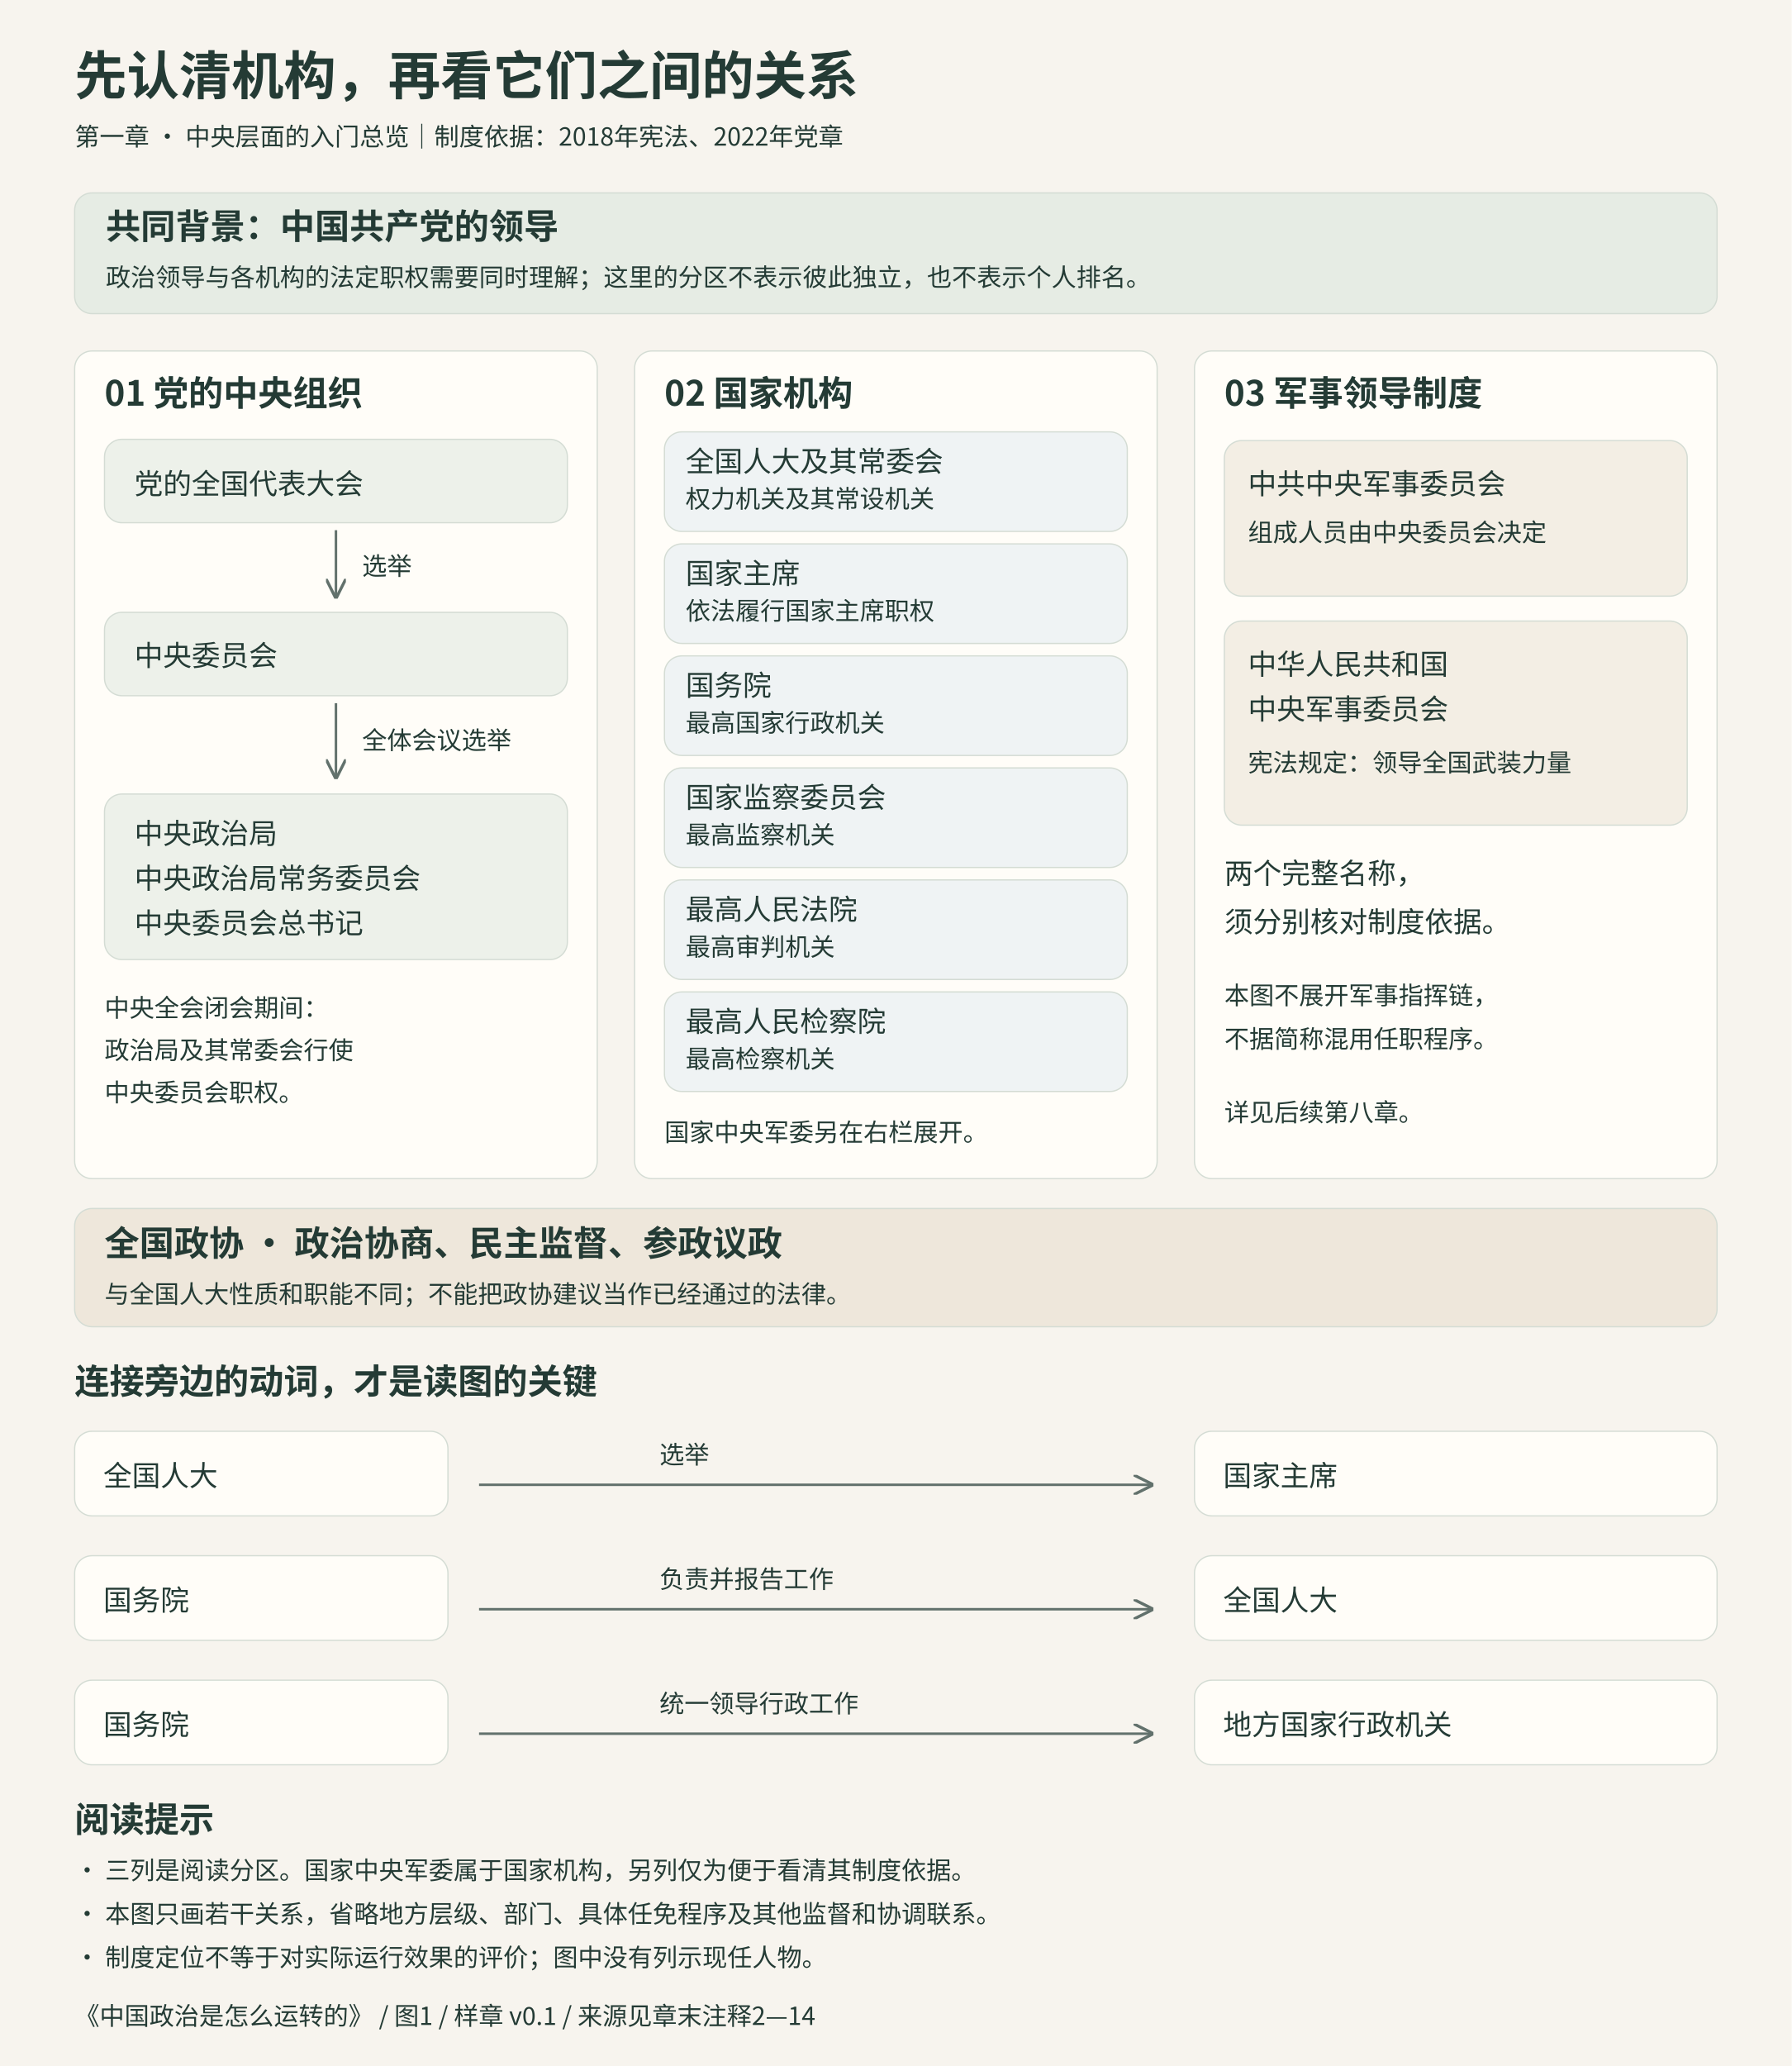
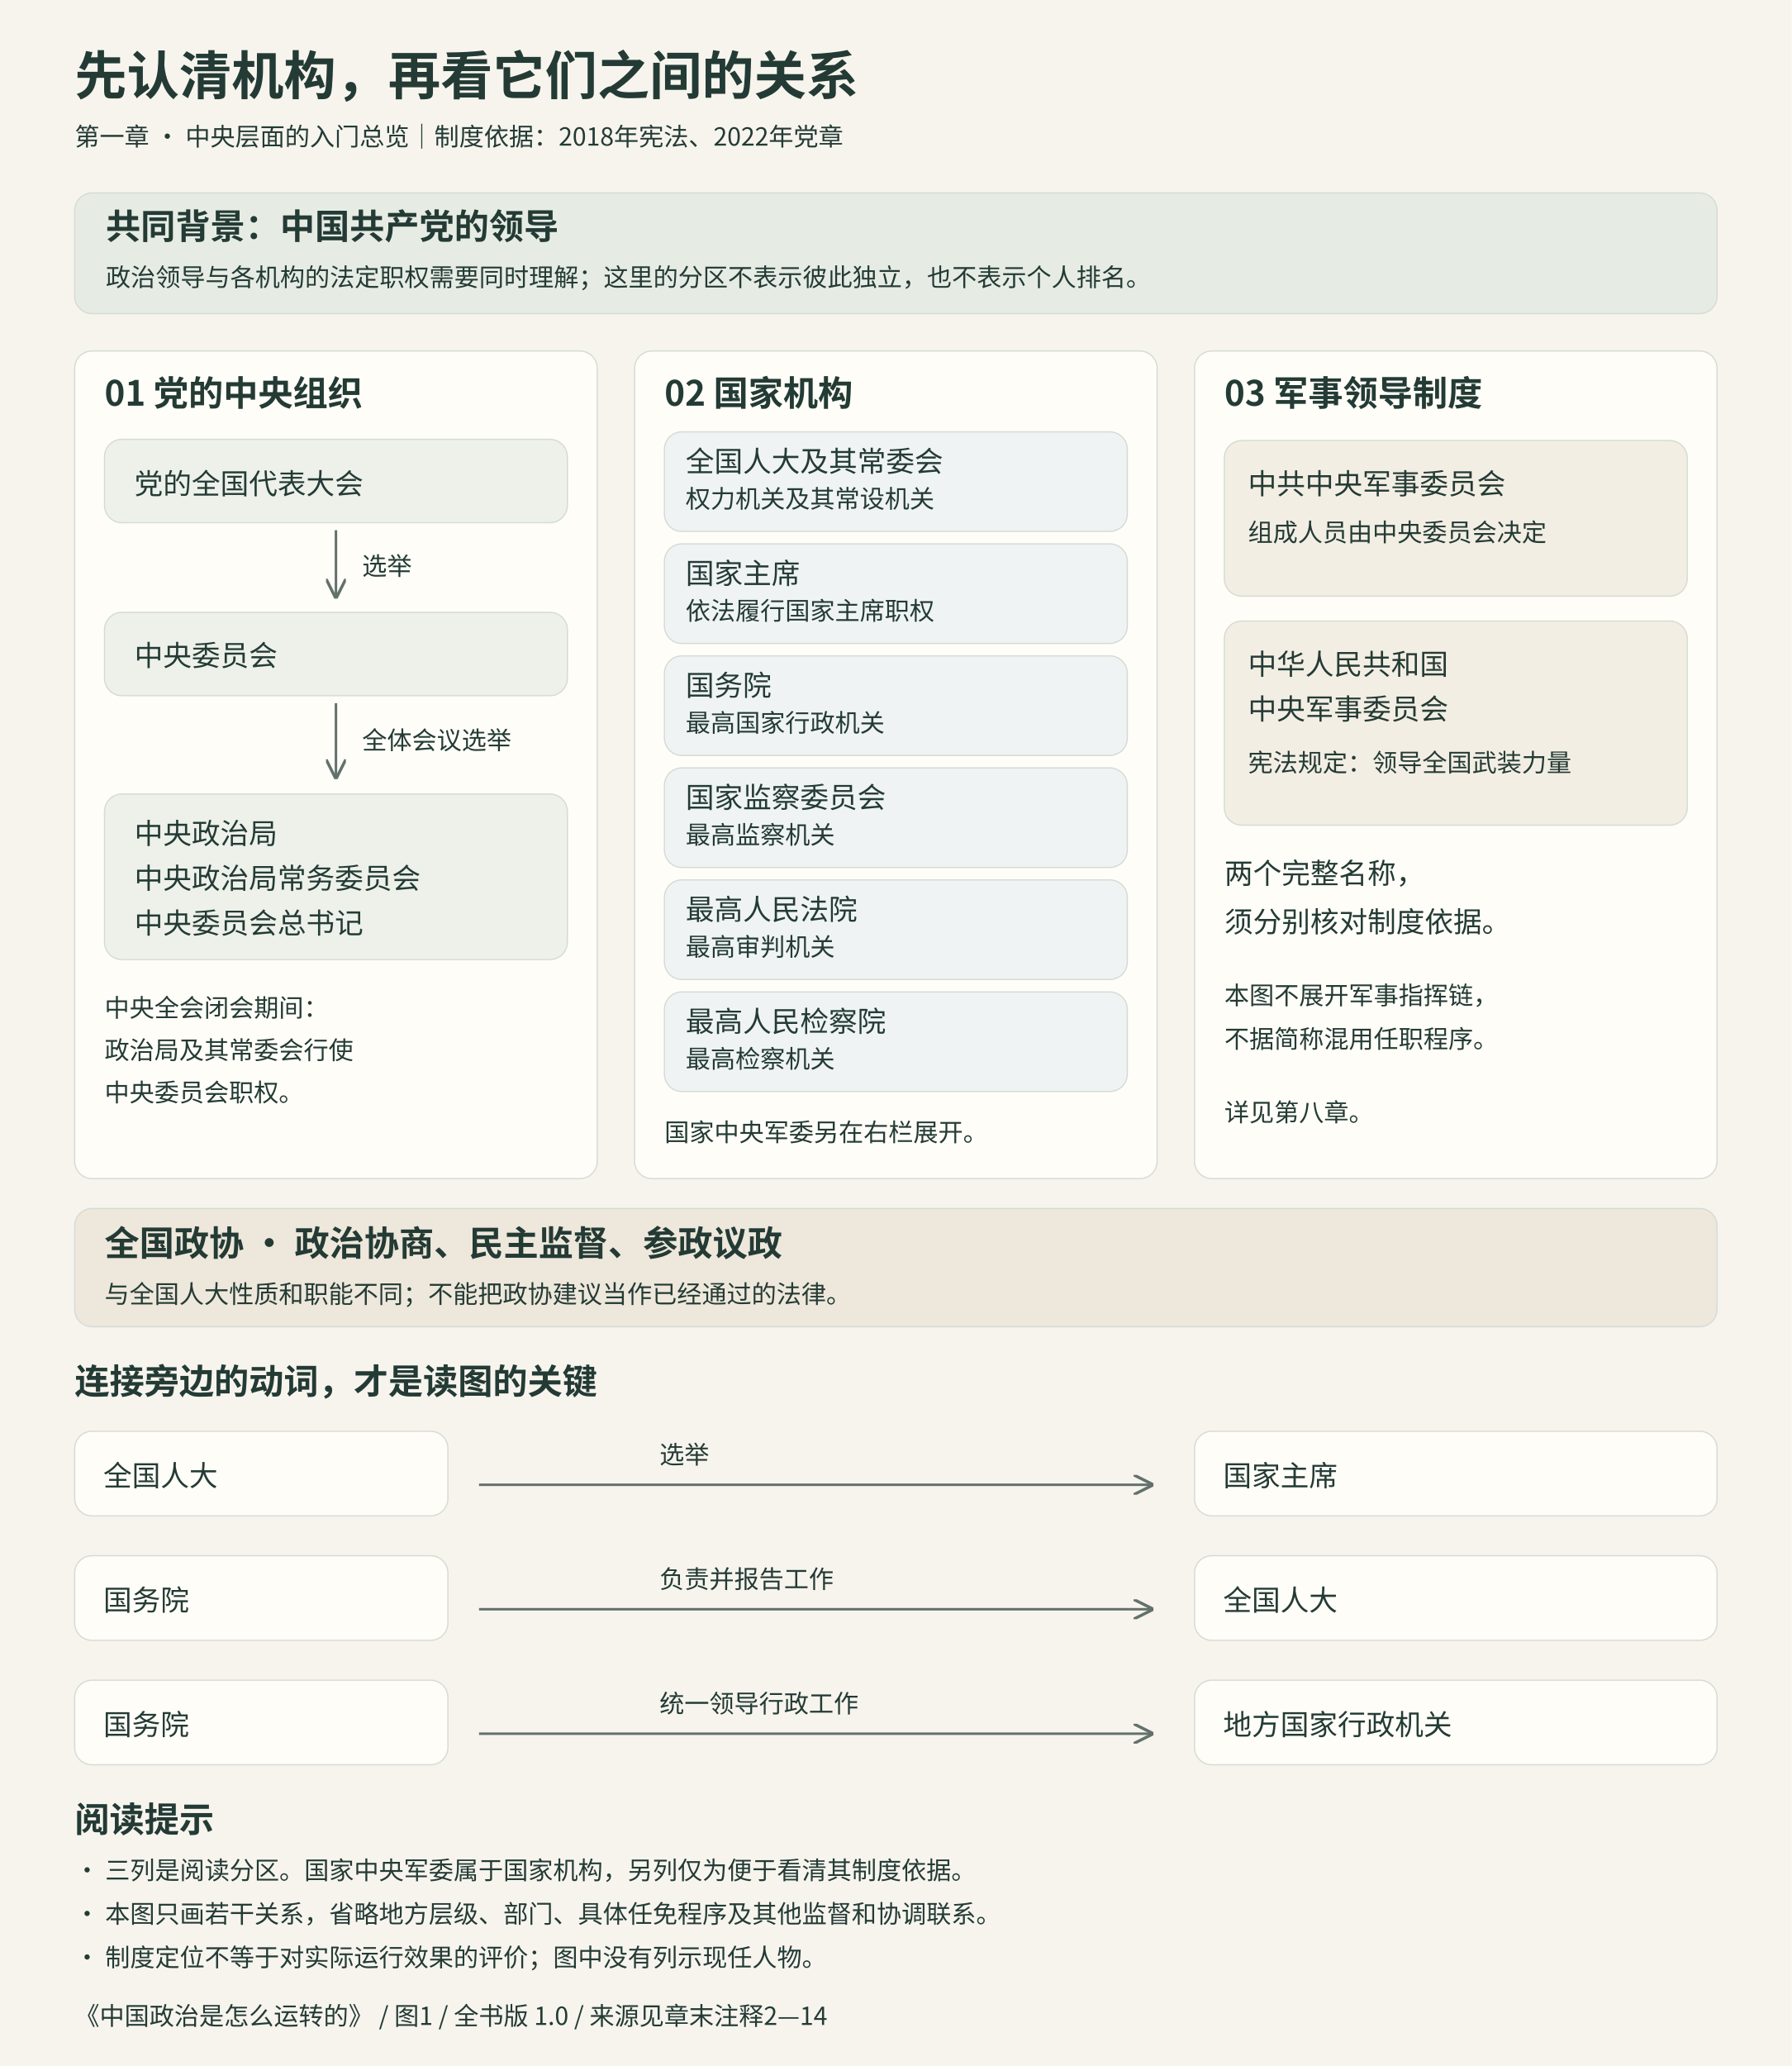
<svg xmlns="http://www.w3.org/2000/svg" width="1440" height="1660" viewBox="0 0 1440 1660">
  <defs>
    <marker id="arrow" markerWidth="8" markerHeight="8" refX="7" refY="4" orient="auto">
      <path d="M0,0 L8,4 L0,8" fill="none" stroke="#62716c" stroke-width="1.2" />
    </marker>
  </defs>
  <rect width="1440" height="1660" fill="#f7f4ee" />
  <style>text{font-family:'Noto Sans CJK SC',sans-serif;fill:#243b35}.title{font-size:42px;font-weight:700}.head{font-size:28px;font-weight:700}.body{font-size:23px}.small{font-size:20px}.muted{fill:#62716c}</style>
  <text x="60" y="76" class="title">先认清机构，再看它们之间的关系</text>
  <text x="60" y="117" class="small">第一章 · 中央层面的入门总览｜制度依据：2018年宪法、2022年党章</text>
  <rect x="60" y="155" width="1320" height="97" rx="14" fill="#e6ece4" stroke="#d4dcd4" />
  <text x="85" y="192" class="head">共同背景：中国共产党的领导</text>
  <text x="85" y="230" class="small">政治领导与各机构的法定职权需要同时理解；这里的分区不表示彼此独立，也不表示个人排名。</text>
  <rect x="60" y="282" width="420" height="665" rx="14" fill="#fffdf8" stroke="#d4dcd4" />
  <rect x="510" y="282" width="420" height="665" rx="14" fill="#fffdf8" stroke="#d4dcd4" />
  <rect x="960" y="282" width="420" height="665" rx="14" fill="#fffdf8" stroke="#d4dcd4" />
  <text x="84" y="326" class="head">01  党的中央组织</text>
  <text x="534" y="326" class="head">02  国家机构</text>
  <text x="984" y="326" class="head">03  军事领导制度</text>
  <rect x="84" y="353" width="372" height="67" rx="14" fill="#edf1ea" stroke="#d4dcd4" />
  <text x="108" y="397" class="body">党的全国代表大会</text>
  <path d="M270,426 L270,479" fill="none" stroke="#62716c" stroke-width="2" marker-end="url(#arrow)" />
  <text x="291" y="462" class="small">选举</text>
  <rect x="84" y="492" width="372" height="67" rx="14" fill="#edf1ea" stroke="#d4dcd4" />
  <text x="108" y="535" class="body">中央委员会</text>
  <path d="M270,565 L270,624" fill="none" stroke="#62716c" stroke-width="2" marker-end="url(#arrow)" />
  <text x="291" y="602" class="small">全体会议选举</text>
  <rect x="84" y="638" width="372" height="133" rx="14" fill="#edf1ea" stroke="#d4dcd4" />
  <text x="108" y="678" class="body">中央政治局</text>
  <text x="108" y="714" class="body">中央政治局常务委员会</text>
  <text x="108" y="750" class="body">中央委员会总书记</text>
  <text x="84" y="817" class="small">中央全会闭会期间：</text>
  <text x="84" y="851" class="small">政治局及其常委会行使</text>
  <text x="84" y="885" class="small">中央委员会职权。</text>
  <rect x="534" y="347" width="372" height="80" rx="14" fill="#eff3f4" stroke="#d4dcd4" />
  <text x="551" y="379" class="body">全国人大及其常委会</text>
  <text x="551" y="408" class="small">权力机关及其常设机关</text>
  <rect x="534" y="437" width="372" height="80" rx="14" fill="#eff3f4" stroke="#d4dcd4" />
  <text x="551" y="469" class="body">国家主席</text>
  <text x="551" y="498" class="small">依法履行国家主席职权</text>
  <rect x="534" y="527" width="372" height="80" rx="14" fill="#eff3f4" stroke="#d4dcd4" />
  <text x="551" y="559" class="body">国务院</text>
  <text x="551" y="588" class="small">最高国家行政机关</text>
  <rect x="534" y="617" width="372" height="80" rx="14" fill="#eff3f4" stroke="#d4dcd4" />
  <text x="551" y="649" class="body">国家监察委员会</text>
  <text x="551" y="678" class="small">最高监察机关</text>
  <rect x="534" y="707" width="372" height="80" rx="14" fill="#eff3f4" stroke="#d4dcd4" />
  <text x="551" y="739" class="body">最高人民法院</text>
  <text x="551" y="768" class="small">最高审判机关</text>
  <rect x="534" y="797" width="372" height="80" rx="14" fill="#eff3f4" stroke="#d4dcd4" />
  <text x="551" y="829" class="body">最高人民检察院</text>
  <text x="551" y="858" class="small">最高检察机关</text>
  <text x="534" y="917" class="small">国家中央军委另在右栏展开。</text>
  <rect x="984" y="354" width="372" height="125" rx="14" fill="#f3eee4" stroke="#d4dcd4" />
  <text x="1003" y="397" class="body">中共中央军事委员会</text>
  <text x="1003" y="435" class="small">组成人员由中央委员会决定</text>
  <rect x="984" y="499" width="372" height="164" rx="14" fill="#f3eee4" stroke="#d4dcd4" />
  <text x="1003" y="542" class="body">中华人民共和国</text>
  <text x="1003" y="578" class="body">中央军事委员会</text>
  <text x="1003" y="620" class="small">宪法规定：领导全国武装力量</text>
  <text x="984" y="710" class="body">两个完整名称，</text>
  <text x="984" y="749" class="body">须分别核对制度依据。</text>
  <text x="984" y="807" class="small">本图不展开军事指挥链，</text>
  <text x="984" y="842" class="small">不据简称混用任职程序。</text>
-   <text x="984" y="901" class="small">详见后续第八章。</text>
+   <text x="984" y="901" class="small">详见第八章。</text>
  <rect x="60" y="971" width="1320" height="95" rx="14" fill="#eee7db" stroke="#d4dcd4" />
  <text x="84" y="1009" class="head">全国政协 · 政治协商、民主监督、参政议政</text>
  <text x="84" y="1047" class="small">与全国人大性质和职能不同；不能把政协建议当作已经通过的法律。</text>
  <text x="60" y="1120" class="head">连接旁边的动词，才是读图的关键</text>
  <rect x="60" y="1150" width="300" height="68" rx="14" fill="#fffdf8" stroke="#d4dcd4" />
  <text x="83" y="1194" class="body">全国人大</text>
  <path d="M385,1193 L925,1193" fill="none" stroke="#62716c" stroke-width="2" marker-end="url(#arrow)" />
  <text x="530" y="1176" class="small">选举</text>
  <rect x="960" y="1150" width="420" height="68" rx="14" fill="#fffdf8" stroke="#d4dcd4" />
  <text x="983" y="1194" class="body">国家主席</text>
  <rect x="60" y="1250" width="300" height="68" rx="14" fill="#fffdf8" stroke="#d4dcd4" />
  <text x="83" y="1294" class="body">国务院</text>
  <path d="M385,1293 L925,1293" fill="none" stroke="#62716c" stroke-width="2" marker-end="url(#arrow)" />
  <text x="530" y="1276" class="small">负责并报告工作</text>
  <rect x="960" y="1250" width="420" height="68" rx="14" fill="#fffdf8" stroke="#d4dcd4" />
  <text x="983" y="1294" class="body">全国人大</text>
  <rect x="60" y="1350" width="300" height="68" rx="14" fill="#fffdf8" stroke="#d4dcd4" />
  <text x="83" y="1394" class="body">国务院</text>
  <path d="M385,1393 L925,1393" fill="none" stroke="#62716c" stroke-width="2" marker-end="url(#arrow)" />
  <text x="530" y="1376" class="small">统一领导行政工作</text>
  <rect x="960" y="1350" width="420" height="68" rx="14" fill="#fffdf8" stroke="#d4dcd4" />
  <text x="983" y="1394" class="body">地方国家行政机关</text>
  <text x="60" y="1472" class="head">阅读提示</text>
  <text x="60" y="1510" class="small">• 三列是阅读分区。国家中央军委属于国家机构，另列仅为便于看清其制度依据。</text>
  <text x="60" y="1545" class="small">• 本图只画若干关系，省略地方层级、部门、具体任免程序及其他监督和协调联系。</text>
  <text x="60" y="1580" class="small">• 制度定位不等于对实际运行效果的评价；图中没有列示现任人物。</text>
-   <text x="60" y="1627" class="small">《中国政治是怎么运转的》  /  图1  /  样章 v0.1  /  来源见章末注释2—14</text>
+   <text x="60" y="1627" class="small">《中国政治是怎么运转的》  /  图1  /  全书版 1.0  /  来源见章末注释2—14</text>
</svg>
